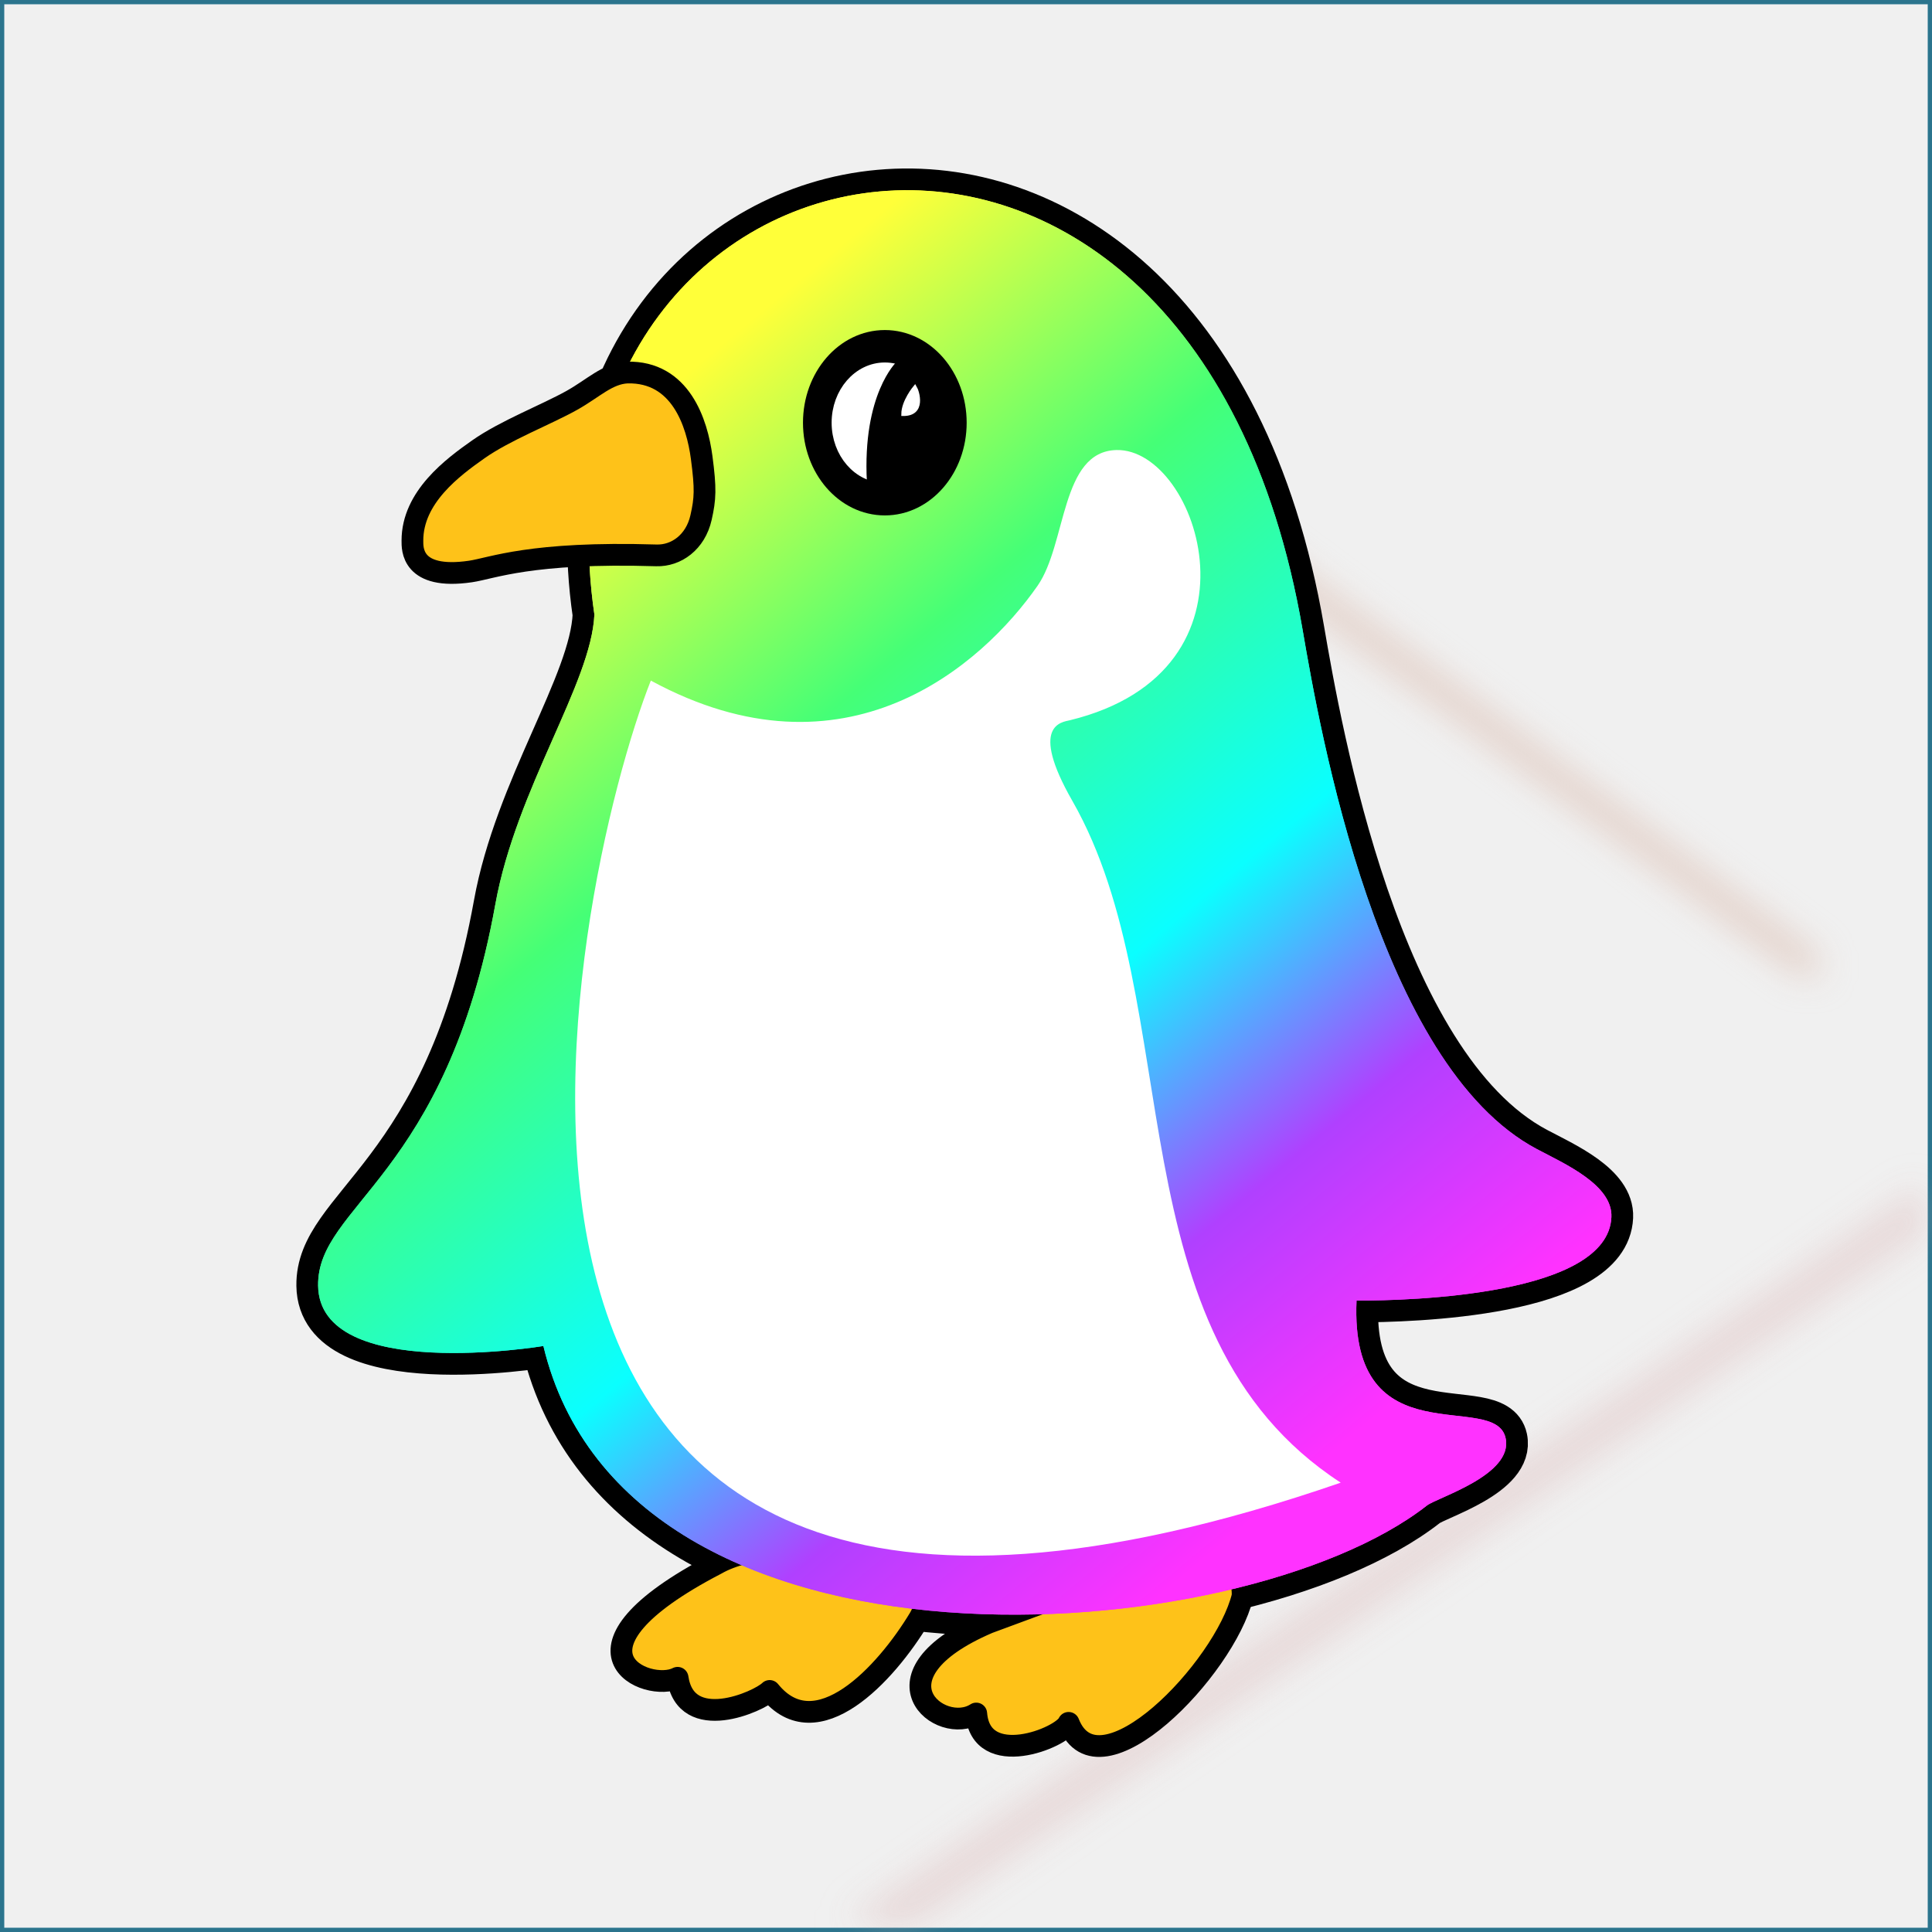
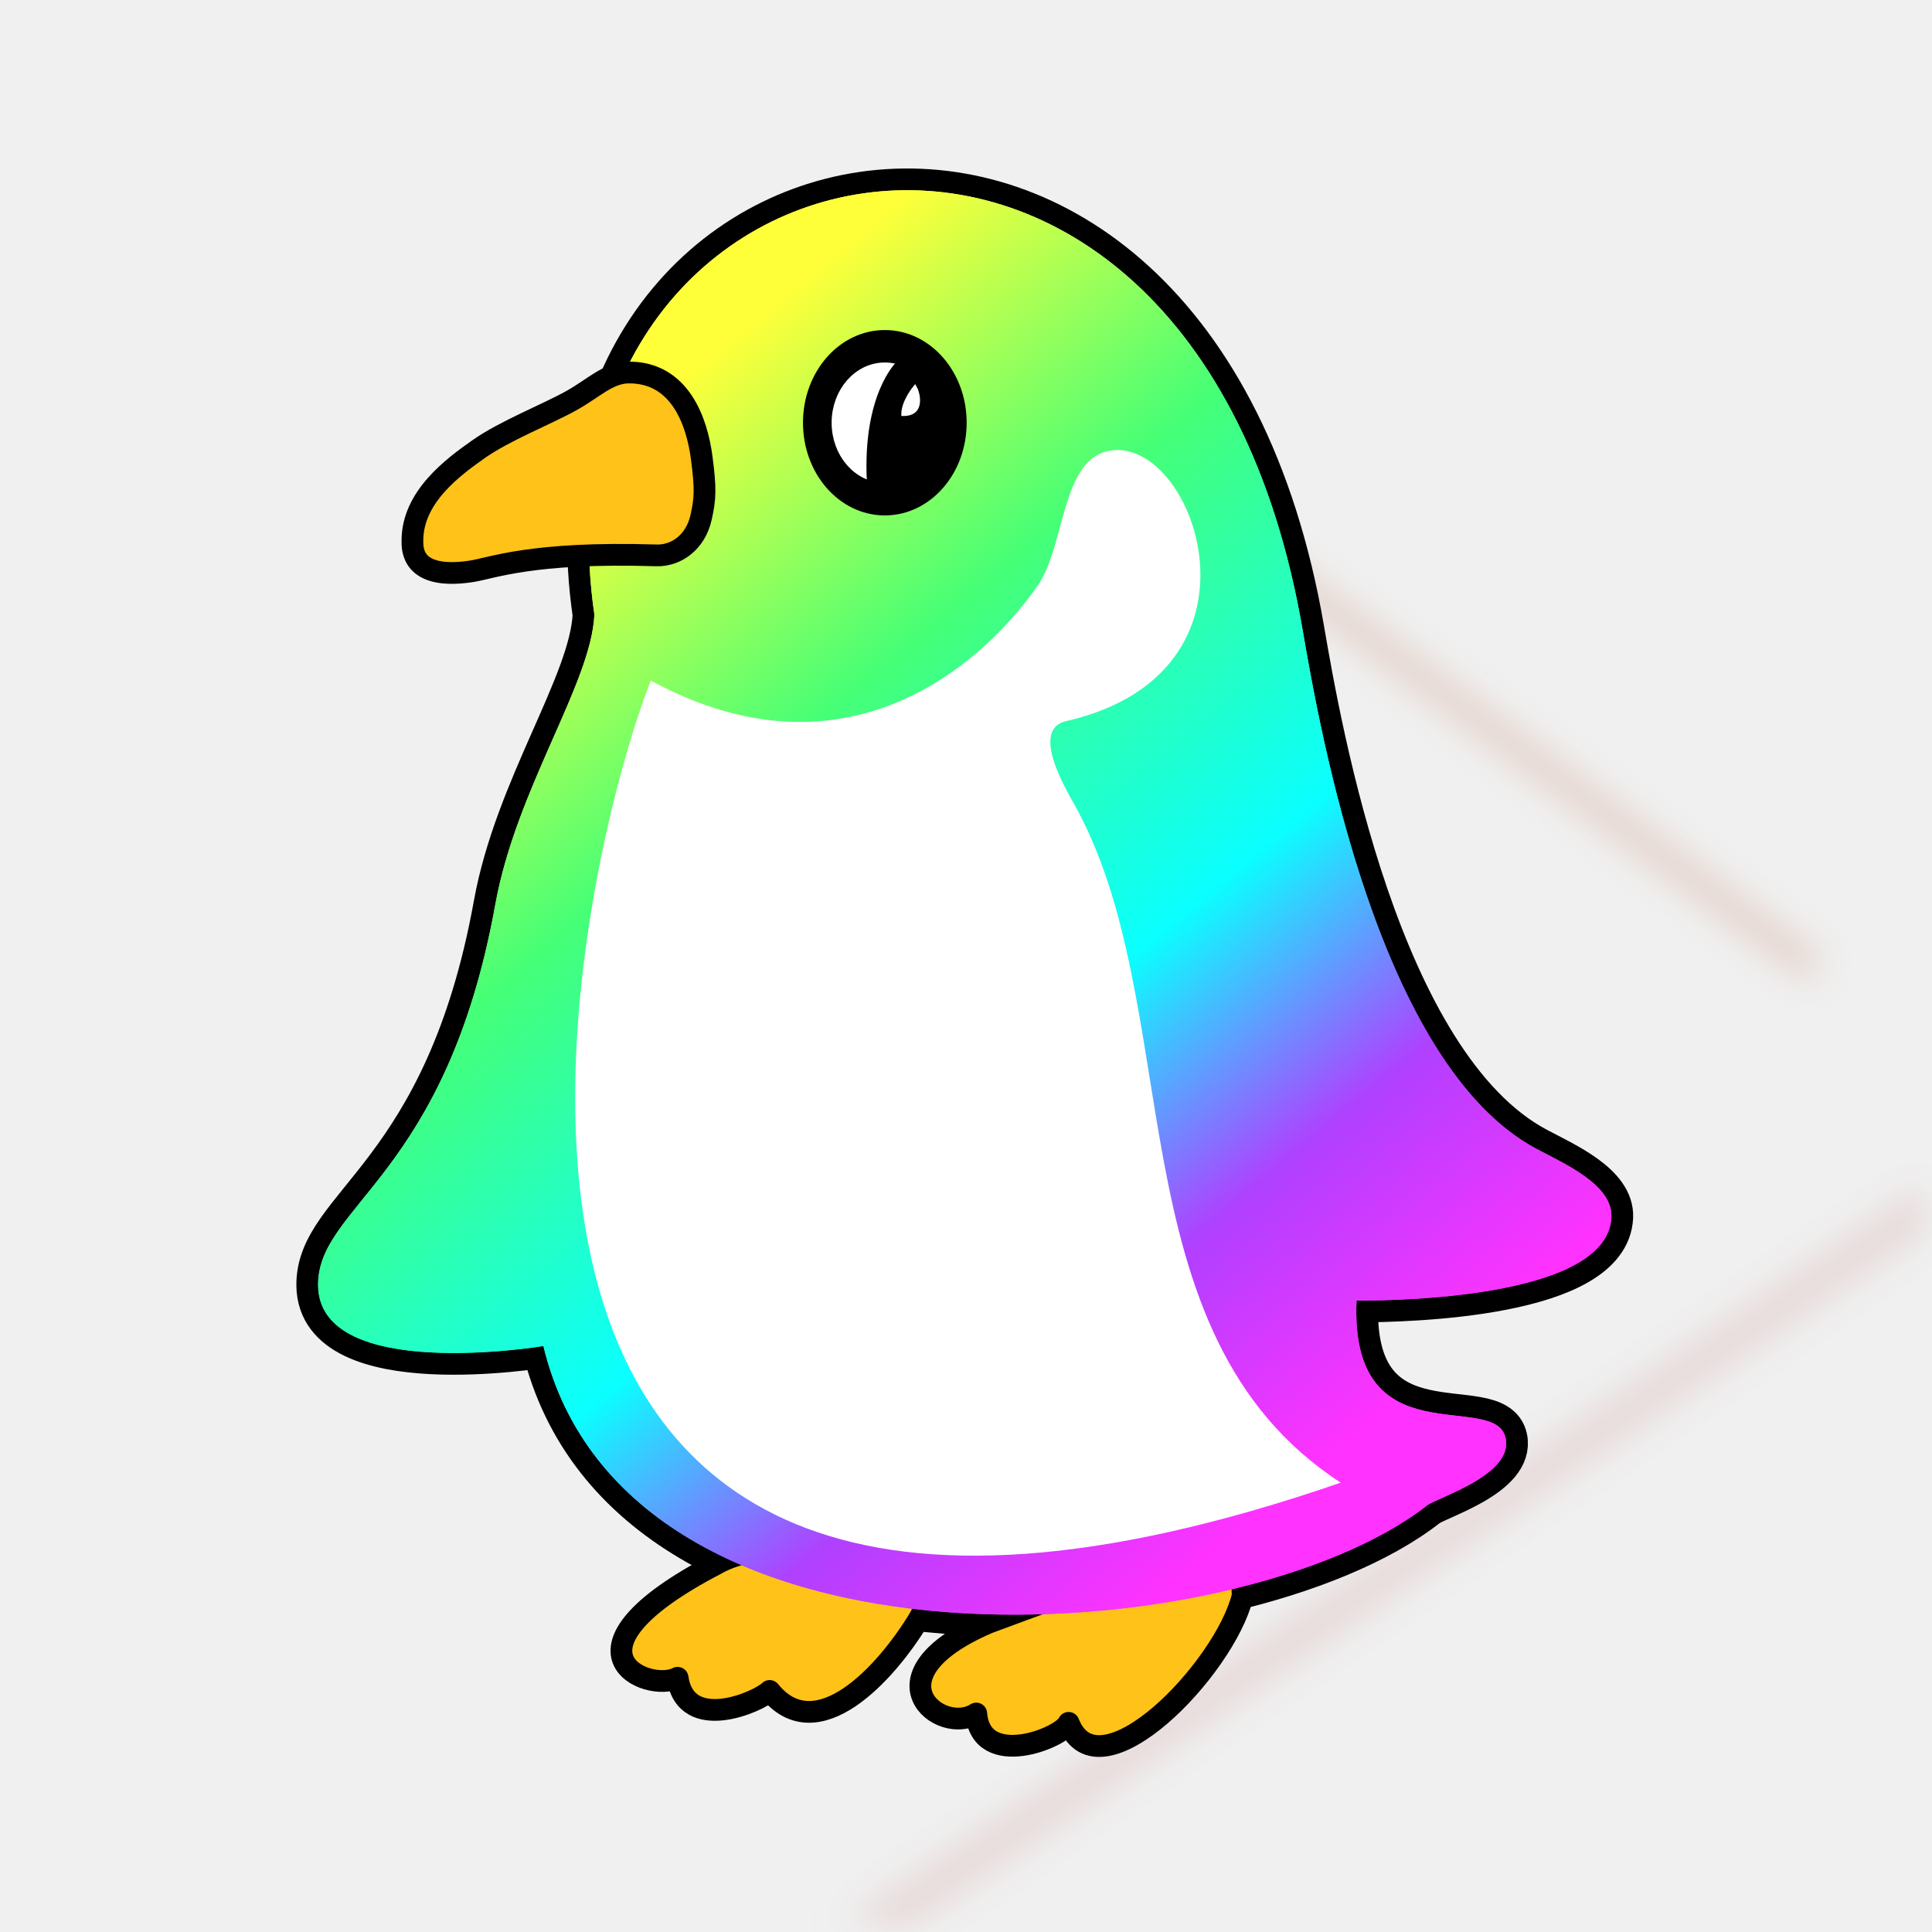
<svg xmlns="http://www.w3.org/2000/svg" xmlns:xlink="http://www.w3.org/1999/xlink" version="1.1" id="svg1" width="533.333" height="533.333" viewBox="0 0 533.333 533.333" xml:space="preserve">
  <defs id="defs1">
    <linearGradient id="linearGradient10-3">
      <stop style="stop-color:#5bcefa;stop-opacity:1;" offset="0" id="stop20" />
      <stop style="stop-color:#f5a9b8;stop-opacity:1;" offset="0.292" id="stop21" />
      <stop style="stop-color:#f3f3f3;stop-opacity:1;" offset="0.51" id="stop22" />
      <stop style="stop-color:#f5a9b8;stop-opacity:1;" offset="0.698" id="stop23" />
      <stop style="stop-color:#5bcefa;stop-opacity:1;" offset="0.865" id="stop24" />
    </linearGradient>
    <linearGradient id="linearGradient10-2">
      <stop style="stop-color:#34bff3;stop-opacity:1;" offset="0" id="stop15" />
      <stop style="stop-color:#f3f3f3;stop-opacity:1;" offset="0.453" id="stop16" />
      <stop style="stop-color:#f3f3f3;stop-opacity:1;" offset="0.51" id="stop17" />
      <stop style="stop-color:#f3f3f3;stop-opacity:1;" offset="0.536" id="stop18" />
      <stop style="stop-color:#f291a9;stop-opacity:1;" offset="0.865" id="stop19" />
    </linearGradient>
    <linearGradient id="linearGradient10">
      <stop style="stop-color:#ffff39;stop-opacity:1;" offset="0" id="stop11" />
      <stop style="stop-color:#45ff76;stop-opacity:1;" offset="0.245" id="stop1" />
      <stop style="stop-color:#0affff;stop-opacity:1;" offset="0.51" id="stop2" />
      <stop style="stop-color:#b040ff;stop-opacity:1;" offset="0.69" id="stop3" />
      <stop style="stop-color:#ff32ff;stop-opacity:1;" offset="0.865" id="stop4" />
    </linearGradient>
    <linearGradient xlink:href="#linearGradient10" id="linearGradient12" x1="198.486" y1="95.71" x2="452.009" y2="400.476" gradientUnits="userSpaceOnUse" />
    <linearGradient id="linearGradient10-4">
      <stop style="stop-color:#77b255;stop-opacity:1;" offset="0" id="stop11-3" />
      <stop style="stop-color:#5c913b;stop-opacity:1;" offset="0.51" id="stop2-2" />
      <stop style="stop-color:#c6e5b3;stop-opacity:1;" offset="0.865" id="stop4-6" />
    </linearGradient>
    <linearGradient xlink:href="#linearGradient10" id="linearGradient15" gradientUnits="userSpaceOnUse" x1="198.486" y1="95.71" x2="452.009" y2="400.476" />
    <meshgradient id="meshgradient1" gradientUnits="userSpaceOnUse" x="0" y="0">
      <meshrow id="meshrow4235">
        <meshpatch id="meshpatch4235">
          <stop path="c 7.509,0  15.019,0  22.528,0" style="stop-color:#ffffff;stop-opacity:1" id="stop4235" />
          <stop path="c -2.312,105.522  12.838,175.309  13.057,243.104" style="stop-color:#ffffff;stop-opacity:1" id="stop4236" />
          <stop path="c -15.427,3.991  -28.29,6.896  -35.581,7.442" style="stop-color:#dbcbcd;stop-opacity:1" id="stop4237" />
          <stop path="c -0,-66.584  -0.001,-144.51  -0.004,-250.546" style="stop-color:#cfb9bb;stop-opacity:1" id="stop4238" />
        </meshpatch>
        <meshpatch id="meshpatch4238">
          <stop path="c 4.582,0  9.164,0  13.746,0" id="stop4239" />
          <stop path="c -0.821,103.98  26.477,167.57  29.732,234.875" style="stop-color:#ffffff;stop-opacity:1" id="stop4240" />
          <stop path="c -10.64,2.954  -21.009,5.794  -30.422,8.229" style="stop-color:#e3d7d8;stop-opacity:1" id="stop4241" />
        </meshpatch>
        <meshpatch id="meshpatch4241">
          <stop path="c 15.742,0  31.485,0  47.227,0" id="stop4242" />
          <stop path="c -5.25094e-05,100.504  64.728,144.626  74.115,212.07" style="stop-color:#ffffff;stop-opacity:1" id="stop4243" />
          <stop path="c -15.287,1.145  -55.054,12.654  -91.61,22.805" style="stop-color:#ffffff;stop-opacity:1" id="stop4244" />
        </meshpatch>
        <meshpatch id="meshpatch4244">
          <stop path="c 59.318,0  118.635,0  177.953,0" id="stop4245" />
          <stop path="c 1.274,88.171  41.669,142.265  48.616,210.455" style="stop-color:#dbb599;stop-opacity:1" id="stop4246" />
          <stop path="c -45.158,-1.858  -92.818,-2.657  -152.454,1.615" style="stop-color:#b9b2ab;stop-opacity:1" id="stop4247" />
        </meshpatch>
        <meshpatch id="meshpatch4247">
          <stop path="c 48.823,0  97.646,0  146.469,0" id="stop4248" />
          <stop path="c -2.269,79.964  13.507,144.209  13.855,214.957" style="stop-color:#757361;stop-opacity:1" id="stop4249" />
          <stop path="c -39.064,-0.726  -74.539,-2.973  -111.708,-4.502" style="stop-color:#b5917f;stop-opacity:1" id="stop4250" />
        </meshpatch>
        <meshpatch id="meshpatch4250">
          <stop path="c 41.803,0  83.607,0  125.41,0" id="stop4251" />
          <stop path="c 0,70.692  0,141.384  1.13687e-13,212.076" style="stop-color:#3e1c0e;stop-opacity:1" id="stop4252" />
          <stop path="c -42.028,3.01  -78.107,3.503  -111.555,2.881" style="stop-color:#4f3f2d;stop-opacity:1" id="stop4253" />
        </meshpatch>
      </meshrow>
      <meshrow id="meshrow4253">
        <meshpatch id="meshpatch4253">
          <stop path="c 2.633,56.625  0.676,108.127  -1.375,161.356" id="stop4254" />
          <stop path="c -14.252,1.516  -26.454,2.58  -34.208,2.667" style="stop-color:#bc8382;stop-opacity:1" id="stop4255" />
          <stop path="c 0,-50.893  0.001,-99.58  0.002,-156.58" style="stop-color:#a67e81;stop-opacity:1" id="stop4256" />
        </meshpatch>
        <meshpatch id="meshpatch4256">
          <stop path="c 3.656,57.116  -0.079,111.054  -3.967,166.427" id="stop4257" />
          <stop path="c -9.676,1.14  -19.135,2.233  -27.831,3.158" style="stop-color:#ca8784;stop-opacity:1" id="stop4258" />
        </meshpatch>
        <meshpatch id="meshpatch4258">
          <stop path="c 8.036,57.736  -0.942,118.98  -10.271,180.655" id="stop4259" />
          <stop path="c -16.254,0.178  -52.062,4.66  -85.305,8.577" style="stop-color:#b79a9c;stop-opacity:1" id="stop4260" />
        </meshpatch>
        <meshpatch id="meshpatch4260">
          <stop path="c 4.601,59.151  -1.082,120.423  -6.976,181.955" id="stop4261" />
          <stop path="c -47.395,-0.889  -96.788,-1.339  -155.749,0.315" style="stop-color:#a97e8c;stop-opacity:1" id="stop4262" />
        </meshpatch>
        <meshpatch id="meshpatch4262">
          <stop path="c 2.697,59.179  0.651,119.337  -1.494,179.614" id="stop4263" />
          <stop path="c -40.524,-0.399  -78.181,-1.429  -117.191,-2.161" style="stop-color:#9f687f;stop-opacity:1" id="stop4264" />
        </meshpatch>
        <meshpatch id="meshpatch4264">
          <stop path="c -1.13687e-13,60.517  -1.13687e-13,121.033  -1.13687e-13,181.55" id="stop4265" />
          <stop path="c -41.551,1.166  -78.351,1.287  -113.048,0.945" style="stop-color:#5b4134;stop-opacity:1" id="stop4266" />
        </meshpatch>
      </meshrow>
      <meshrow id="meshrow4266">
        <meshpatch id="meshpatch4266">
          <stop path="c -0.981,40.946  17.536,82.638  18.492,128.758" id="stop4267" />
          <stop path="c -21.951,0.01  -45.191,0.103  -52.701,0.106" style="stop-color:#201314;stop-opacity:1" id="stop4268" />
          <stop path="c 0,-46.575  0,-87.045  0,-126.198" style="stop-color:#000000;stop-opacity:1" id="stop4269" />
        </meshpatch>
        <meshpatch id="meshpatch4269">
          <stop path="c -2.991,42.611  25.412,85.619  25.539,132.031" id="stop4270" />
          <stop path="c -8.568,-0.096  -21.483,-0.122  -34.877,-0.116" style="stop-color:#844f53;stop-opacity:1" id="stop4271" />
        </meshpatch>
        <meshpatch id="meshpatch4271">
          <stop path="c -7.179,47.461  -14.565,95.177  -14.565,141.746" id="stop4272" />
          <stop path="c -15.742,-0.003  -15.763,-0.821  -45.201,-1.138" style="stop-color:#814e51;stop-opacity:1" id="stop4273" />
        </meshpatch>
        <meshpatch id="meshpatch4273">
          <stop path="c -4.536,47.351  -9.198,94.856  -9.395,141.667" id="stop4274" />
          <stop path="c -49.995,0.215  -101.601,0.393  -160.918,0.394" style="stop-color:#764948;stop-opacity:1" id="stop4275" />
        </meshpatch>
        <meshpatch id="meshpatch4275">
          <stop path="c -1.65,46.385  -3.358,92.842  -3.007,138.978" id="stop4276" />
          <stop path="c -42.371,0.149  -82.43,0.351  -123.58,0.528" style="stop-color:#6d4641;stop-opacity:1" id="stop4277" />
        </meshpatch>
        <meshpatch id="meshpatch4277">
          <stop path="c 0,46.569  0,93.138  0,139.707" id="stop4278" />
          <stop path="c -41.803,0  -79.777,0.088  -116.055,0.216" style="stop-color:#66433b;stop-opacity:1" id="stop4279" />
        </meshpatch>
      </meshrow>
    </meshgradient>
    <filter style="color-interpolation-filters:sRGB" id="filter3198" x="-0.072" y="-0.1" width="1.143" height="1.199">
      <feGaussianBlur stdDeviation="5.15" id="feGaussianBlur3198" />
    </filter>
    <filter style="color-interpolation-filters:sRGB" id="filter3199" x="-0.051" y="-0.078" width="1.102" height="1.156">
      <feGaussianBlur stdDeviation="5.664" id="feGaussianBlur3199" />
    </filter>
  </defs>
  <g id="g1">
-     <rect style="fill:url(#meshgradient1);fill-opacity:1;stroke:#3f88a1;stroke-width:2.275;stroke-linecap:round;stroke-linejoin:round;paint-order:markers fill stroke;stroke-opacity:1" id="rect1" width="533.333" height="533.333" x="0" y="0" ry="0" />
-     <rect style="fill:none;fill-opacity:1;stroke:#2b748d;stroke-width:2.275;stroke-linecap:round;stroke-linejoin:round;paint-order:markers fill stroke" id="rect3194" width="533.333" height="533.333" x="0" y="0" />
-     <path style="opacity:0.745;mix-blend-mode:normal;fill:none;fill-opacity:1;stroke:#d8afaf;stroke-width:5.299;stroke-linecap:round;stroke-linejoin:round;stroke-dasharray:none;stroke-opacity:1;paint-order:markers fill stroke;filter:url(#filter3199)" d="M 239.187,533.333 534.471,331.266 Z" id="path3197" />
-     <path style="fill:none;fill-opacity:1;stroke:#dabaac;stroke-width:4.543;stroke-linecap:round;stroke-linejoin:round;paint-order:markers fill stroke;stroke-opacity:1;filter:url(#filter3198);stroke-dasharray:none" d="M 308.257,124.234 499.637,266.667 Z" id="path3198" />
-     <path style="display:inline;fill:none;fill-opacity:1;stroke:#000000;stroke-width:12;stroke-linecap:round;stroke-linejoin:round;stroke-dasharray:none;stroke-opacity:1;paint-order:stroke fill markers" d="m 150.006,371.57 c 0,0 -61.825,10.284 -62.19,-16.659 -0.302,-22.233 35.306,-29.858 48.922,-105.267 5.787,-32.05 26.537,-61.081 27.344,-79.997 -19.99,-137.157 164.612,-175.686 195.506,4.214 4.778,27.826 20.933,120.143 64.658,143.34 7.627,4.046 20.986,9.879 20.586,18.793 -0.969,21.58 -55.239,23.051 -70.359,23.051 -1.929,44.034 38.286,24.49 41.158,37.967 2.175,10.203 -18.852,16.337 -21.741,18.598 -51.536,40.344 -220.623,52.81 -243.886,-44.041 z" id="path3" />
-     <g id="g7" style="display:inline;fill:#fec219;fill-opacity:1;paint-order:markers fill stroke">
-       <path style="fill:#fec219;fill-opacity:1;stroke:#000000;stroke-width:6;stroke-linecap:round;stroke-linejoin:round;stroke-dasharray:none;stroke-opacity:1;paint-order:markers fill stroke" d="m 197.722,431.755 c -46.098,23.956 -19.017,35.759 -10.668,31.403 2.299,15.487 22.4,6.61 25.408,3.63 12.946,15.971 32.038,-4.612 41.355,-20.099 10.898,-18.877 -38.698,-24.978 -56.095,-14.934 z" id="path5" />
-       <path style="fill:#fec219;fill-opacity:1;stroke:#000000;stroke-width:6;stroke-linecap:round;stroke-linejoin:round;stroke-dasharray:none;stroke-opacity:1;paint-order:markers fill stroke" d="m 272.822,447.979 c -34.051,14.63 -13.25,31.456 -3.326,25.039 1.283,15.656 23.699,6.77 25.495,2.578 8.299,21.046 43.061,-14.789 48.023,-34.98 0.941,-19.421 -38.879,-4.273 -70.192,7.362 z" id="path6" />
+     <g id="g2">
+       <rect style="fill:url(#meshgradient1);fill-opacity:1;stroke:none;stroke-width:2.275;stroke-linecap:round;stroke-linejoin:round;paint-order:markers fill stroke;stroke-opacity:1;stroke-dasharray:none" id="rect1" width="533.333" height="533.333" x="0" y="0" ry="0" />
+       <path style="opacity:0.745;mix-blend-mode:normal;fill:none;fill-opacity:1;stroke:#d8afaf;stroke-width:5.299;stroke-linecap:round;stroke-linejoin:round;stroke-dasharray:none;stroke-opacity:1;paint-order:markers fill stroke;filter:url(#filter3199)" d="M 239.187,533.333 534.471,331.266 Z" id="path3197" />
+       <path style="fill:none;fill-opacity:1;stroke:#dabaac;stroke-width:4.543;stroke-linecap:round;stroke-linejoin:round;paint-order:markers fill stroke;stroke-opacity:1;filter:url(#filter3198);stroke-dasharray:none" d="M 308.257,124.234 499.637,266.667 Z" id="path3198" />
    </g>
-     <path style="display:inline;fill:url(#linearGradient12);fill-opacity:1;stroke:none;stroke-width:12;stroke-linecap:round;stroke-linejoin:round;stroke-dasharray:none;stroke-opacity:1;paint-order:stroke fill markers" d="m 150.006,371.57 c 0,0 -61.825,10.284 -62.19,-16.659 -0.302,-22.233 35.306,-29.858 48.922,-105.267 5.787,-32.05 26.537,-61.081 27.344,-79.997 -19.99,-137.157 164.612,-175.686 195.506,4.214 4.778,27.826 20.933,120.143 64.658,143.34 7.627,4.046 20.986,9.879 20.586,18.793 -0.969,21.58 -55.239,23.051 -70.359,23.051 -1.929,44.034 38.286,24.49 41.158,37.967 2.175,10.203 -18.852,16.337 -21.741,18.598 -51.536,40.344 -220.623,52.81 -243.886,-44.041 z" id="path13" />
-     <path style="display:inline;fill:url(#linearGradient15);fill-opacity:1;stroke:none;stroke-width:12;stroke-linecap:round;stroke-linejoin:round;stroke-dasharray:none;stroke-opacity:1;paint-order:stroke fill markers" d="m 150.006,371.57 c 0,0 -61.825,10.284 -62.19,-16.659 -0.302,-22.233 35.306,-29.858 48.922,-105.267 5.787,-32.05 26.537,-61.081 27.344,-79.997 -19.99,-137.157 164.612,-175.686 195.506,4.214 4.778,27.826 20.933,120.143 64.658,143.34 7.627,4.046 20.986,9.879 20.586,18.793 -0.969,21.58 -55.239,23.051 -70.359,23.051 -1.929,44.034 38.286,24.49 41.158,37.967 2.175,10.203 -18.852,16.337 -21.741,18.598 -51.536,40.344 -220.623,52.81 -243.886,-44.041 z" id="path7" />
-     <path style="display:inline;fill:#ffffff;fill-opacity:1;stroke:#007faa;stroke-width:2.275;stroke-linecap:round;stroke-linejoin:round;stroke-opacity:0;paint-order:markers fill stroke" d="m 179.664,187.877 c 53.736,29.168 91.447,-4.202 106.765,-26.185 8.076,-11.589 6.311,-37.156 21.828,-37.459 22.546,-0.44 43.214,60.903 -12.923,74.595 -2.146,0.523 -11.349,1.213 0.684,22.244 32.322,56.491 10.438,146.811 74.09,188.22 -271.721,93.768 -212.004,-167.002 -190.444,-221.415 z" id="path4" />
-     <path style="fill:#fec219;fill-opacity:1;stroke:#000000;stroke-width:6;stroke-linecap:round;stroke-linejoin:round;paint-order:markers fill stroke;stroke-opacity:1;stroke-dasharray:none" d="m 173.162,102.836 c 14.715,-0.342 19.276,13.927 20.533,23.442 1.145,8.666 1.01,11.347 -0.171,16.598 -1.54,6.844 -6.887,10.604 -12.32,10.438 -34.759,-1.067 -45.351,3.576 -51.333,4.449 -16.426,2.396 -16.018,-6.426 -16.022,-8.497 -0.023,-12.036 11.162,-20.278 18.217,-25.241 7.393,-5.2 18.712,-9.549 25.758,-13.484 6.028,-3.367 9.838,-7.425 15.338,-7.704 z" id="path2" />
-     <g id="g6">
-       <ellipse style="display:inline;fill:#000000;fill-opacity:1;stroke:#000000;stroke-width:6;stroke-linecap:round;stroke-linejoin:round;stroke-dasharray:none;paint-order:markers fill stroke;stroke-opacity:1" id="path1" cx="244.258" cy="116.696" rx="19.592" ry="22.586" />
-       <ellipse style="display:inline;fill:#ffffff;fill-opacity:1;stroke:#ffffff;stroke-width:3.9;stroke-linecap:round;stroke-linejoin:round;stroke-dasharray:none;paint-order:markers fill stroke;stroke-opacity:1" id="ellipse8" cx="244.258" cy="116.696" rx="12.736" ry="14.683" />
-       <path style="fill:#000000;stroke:#000000;stroke-width:1px;stroke-linecap:butt;stroke-linejoin:miter;stroke-opacity:1;fill-opacity:1" d="m 239.806,133.031 c 29.885,3.085 20.145,-32.97 8.046,-32.789 0,0 -9.316,8.711 -8.046,32.789 z" id="path10" />
-       <path style="fill:#ffffff;fill-opacity:1;stroke:#ffffff;stroke-width:1px;stroke-linecap:butt;stroke-linejoin:miter;stroke-opacity:1" d="m 249.304,114.338 c 5.997,0.06 4,-6.262 3.274,-7.457 0,0 -3.274,3.91 -3.274,7.457 z" id="path14" />
+     <g id="g3">
+       <path style="display:inline;fill:none;fill-opacity:1;stroke:#000000;stroke-width:12;stroke-linecap:round;stroke-linejoin:round;stroke-dasharray:none;stroke-opacity:1;paint-order:stroke fill markers" d="m 150.006,371.57 c 0,0 -61.825,10.284 -62.19,-16.659 -0.302,-22.233 35.306,-29.858 48.922,-105.267 5.787,-32.05 26.537,-61.081 27.344,-79.997 -19.99,-137.157 164.612,-175.686 195.506,4.214 4.778,27.826 20.933,120.143 64.658,143.34 7.627,4.046 20.986,9.879 20.586,18.793 -0.969,21.58 -55.239,23.051 -70.359,23.051 -1.929,44.034 38.286,24.49 41.158,37.967 2.175,10.203 -18.852,16.337 -21.741,18.598 -51.536,40.344 -220.623,52.81 -243.886,-44.041 z" id="path3" />
+       <g id="g7" style="display:inline;fill:#fec219;fill-opacity:1;paint-order:markers fill stroke">
+         <path style="fill:#fec219;fill-opacity:1;stroke:#000000;stroke-width:6;stroke-linecap:round;stroke-linejoin:round;stroke-dasharray:none;stroke-opacity:1;paint-order:markers fill stroke" d="m 197.722,431.755 c -46.098,23.956 -19.017,35.759 -10.668,31.403 2.299,15.487 22.4,6.61 25.408,3.63 12.946,15.971 32.038,-4.612 41.355,-20.099 10.898,-18.877 -38.698,-24.978 -56.095,-14.934 z" id="path5" />
+         <path style="fill:#fec219;fill-opacity:1;stroke:#000000;stroke-width:6;stroke-linecap:round;stroke-linejoin:round;stroke-dasharray:none;stroke-opacity:1;paint-order:markers fill stroke" d="m 272.822,447.979 c -34.051,14.63 -13.25,31.456 -3.326,25.039 1.283,15.656 23.699,6.77 25.495,2.578 8.299,21.046 43.061,-14.789 48.023,-34.98 0.941,-19.421 -38.879,-4.273 -70.192,7.362 z" id="path6" />
+       </g>
+       <path style="display:inline;fill:url(#linearGradient12);fill-opacity:1;stroke:none;stroke-width:12;stroke-linecap:round;stroke-linejoin:round;stroke-dasharray:none;stroke-opacity:1;paint-order:stroke fill markers" d="m 150.006,371.57 c 0,0 -61.825,10.284 -62.19,-16.659 -0.302,-22.233 35.306,-29.858 48.922,-105.267 5.787,-32.05 26.537,-61.081 27.344,-79.997 -19.99,-137.157 164.612,-175.686 195.506,4.214 4.778,27.826 20.933,120.143 64.658,143.34 7.627,4.046 20.986,9.879 20.586,18.793 -0.969,21.58 -55.239,23.051 -70.359,23.051 -1.929,44.034 38.286,24.49 41.158,37.967 2.175,10.203 -18.852,16.337 -21.741,18.598 -51.536,40.344 -220.623,52.81 -243.886,-44.041 z" id="path13" />
+       <path style="display:inline;fill:url(#linearGradient15);fill-opacity:1;stroke:none;stroke-width:12;stroke-linecap:round;stroke-linejoin:round;stroke-dasharray:none;stroke-opacity:1;paint-order:stroke fill markers" d="m 150.006,371.57 c 0,0 -61.825,10.284 -62.19,-16.659 -0.302,-22.233 35.306,-29.858 48.922,-105.267 5.787,-32.05 26.537,-61.081 27.344,-79.997 -19.99,-137.157 164.612,-175.686 195.506,4.214 4.778,27.826 20.933,120.143 64.658,143.34 7.627,4.046 20.986,9.879 20.586,18.793 -0.969,21.58 -55.239,23.051 -70.359,23.051 -1.929,44.034 38.286,24.49 41.158,37.967 2.175,10.203 -18.852,16.337 -21.741,18.598 -51.536,40.344 -220.623,52.81 -243.886,-44.041 z" id="path7" />
+       <path style="display:inline;fill:#ffffff;fill-opacity:1;stroke:#007faa;stroke-width:2.275;stroke-linecap:round;stroke-linejoin:round;stroke-opacity:0;paint-order:markers fill stroke" d="m 179.664,187.877 c 53.736,29.168 91.447,-4.202 106.765,-26.185 8.076,-11.589 6.311,-37.156 21.828,-37.459 22.546,-0.44 43.214,60.903 -12.923,74.595 -2.146,0.523 -11.349,1.213 0.684,22.244 32.322,56.491 10.438,146.811 74.09,188.22 -271.721,93.768 -212.004,-167.002 -190.444,-221.415 z" id="path4" />
+       <path style="fill:#fec219;fill-opacity:1;stroke:#000000;stroke-width:6;stroke-linecap:round;stroke-linejoin:round;paint-order:markers fill stroke;stroke-opacity:1;stroke-dasharray:none" d="m 173.162,102.836 c 14.715,-0.342 19.276,13.927 20.533,23.442 1.145,8.666 1.01,11.347 -0.171,16.598 -1.54,6.844 -6.887,10.604 -12.32,10.438 -34.759,-1.067 -45.351,3.576 -51.333,4.449 -16.426,2.396 -16.018,-6.426 -16.022,-8.497 -0.023,-12.036 11.162,-20.278 18.217,-25.241 7.393,-5.2 18.712,-9.549 25.758,-13.484 6.028,-3.367 9.838,-7.425 15.338,-7.704 z" id="path2" />
+       <g id="g6">
+         <ellipse style="display:inline;fill:#000000;fill-opacity:1;stroke:#000000;stroke-width:6;stroke-linecap:round;stroke-linejoin:round;stroke-dasharray:none;paint-order:markers fill stroke;stroke-opacity:1" id="path1" cx="244.258" cy="116.696" rx="19.592" ry="22.586" />
+         <ellipse style="display:inline;fill:#ffffff;fill-opacity:1;stroke:#ffffff;stroke-width:3.9;stroke-linecap:round;stroke-linejoin:round;stroke-dasharray:none;stroke-opacity:1;paint-order:markers fill stroke" id="ellipse8" cx="244.258" cy="116.696" rx="12.736" ry="14.683" />
+         <path style="display:inline;fill:#000000;fill-opacity:1;stroke:#000000;stroke-width:1px;stroke-linecap:butt;stroke-linejoin:miter;stroke-opacity:1" d="m 239.806,133.031 c 29.885,3.085 20.145,-32.97 8.046,-32.789 0,0 -9.316,8.711 -8.046,32.789 z" id="path10" />
+         <path style="fill:#ffffff;fill-opacity:1;stroke:#ffffff;stroke-width:1px;stroke-linecap:butt;stroke-linejoin:miter;stroke-opacity:1" d="m 249.304,114.338 c 5.997,0.06 4,-6.262 3.274,-7.457 0,0 -3.274,3.91 -3.274,7.457 z" id="path14" />
+       </g>
    </g>
  </g>
</svg>
